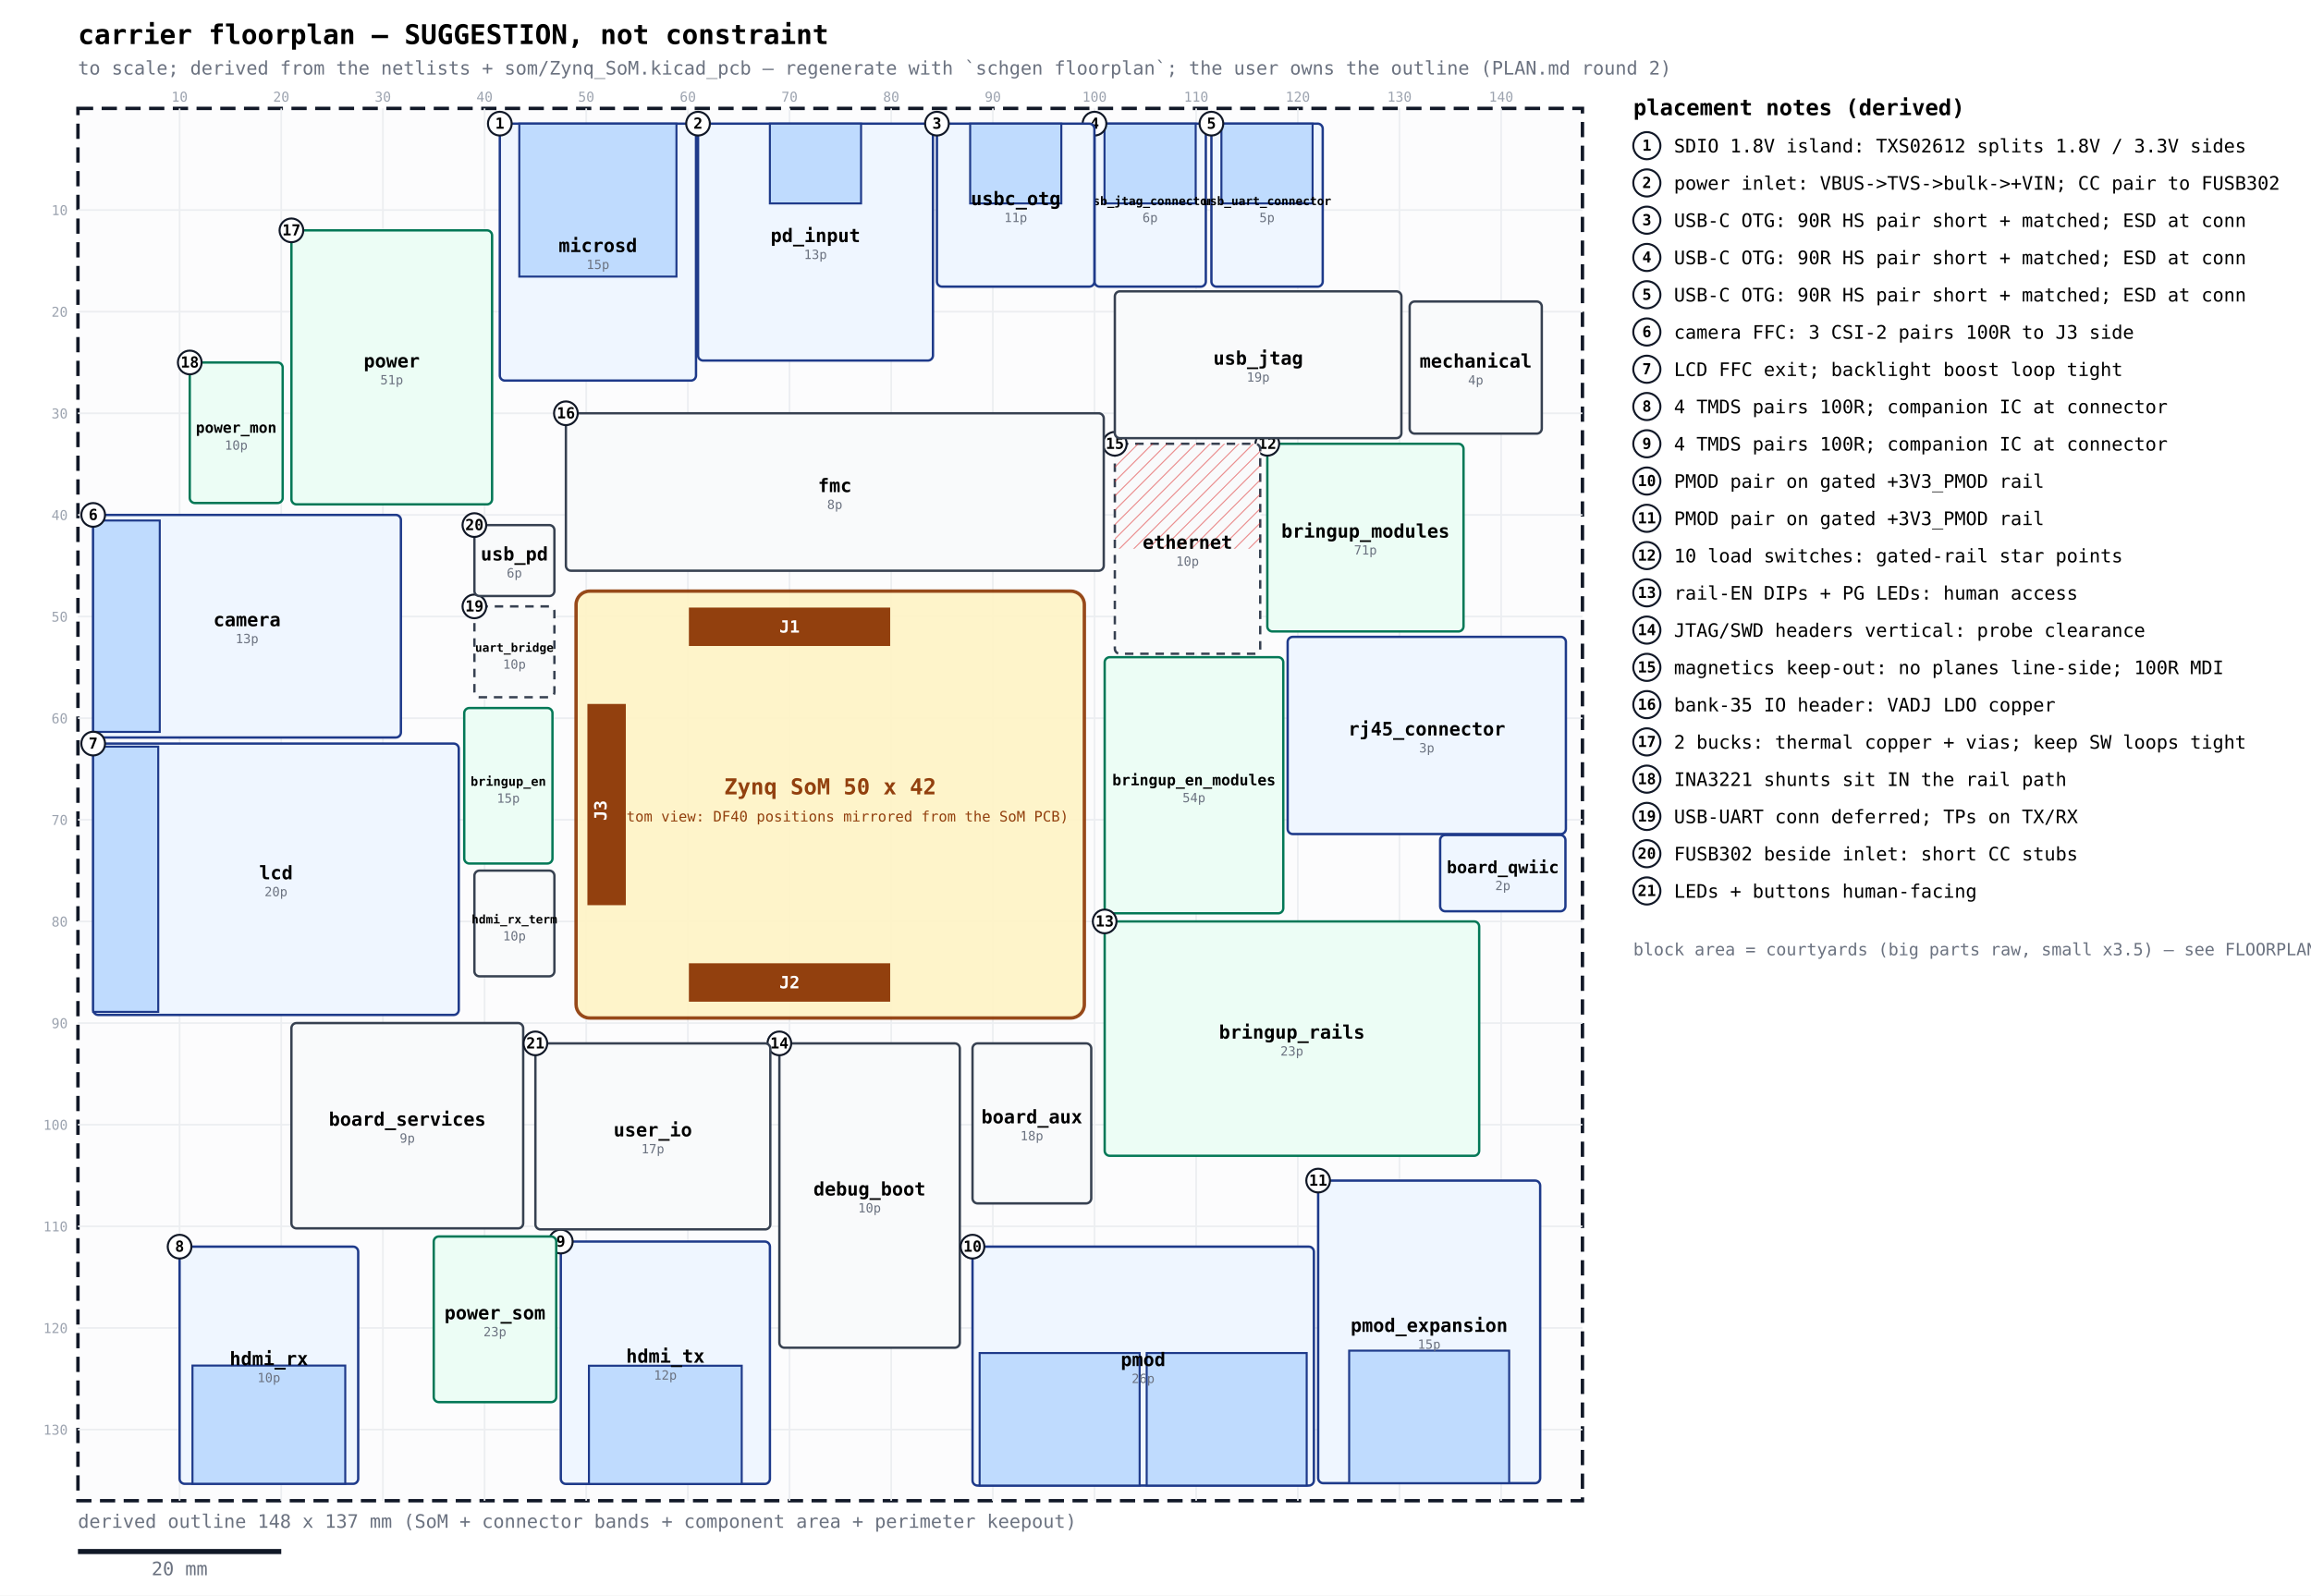
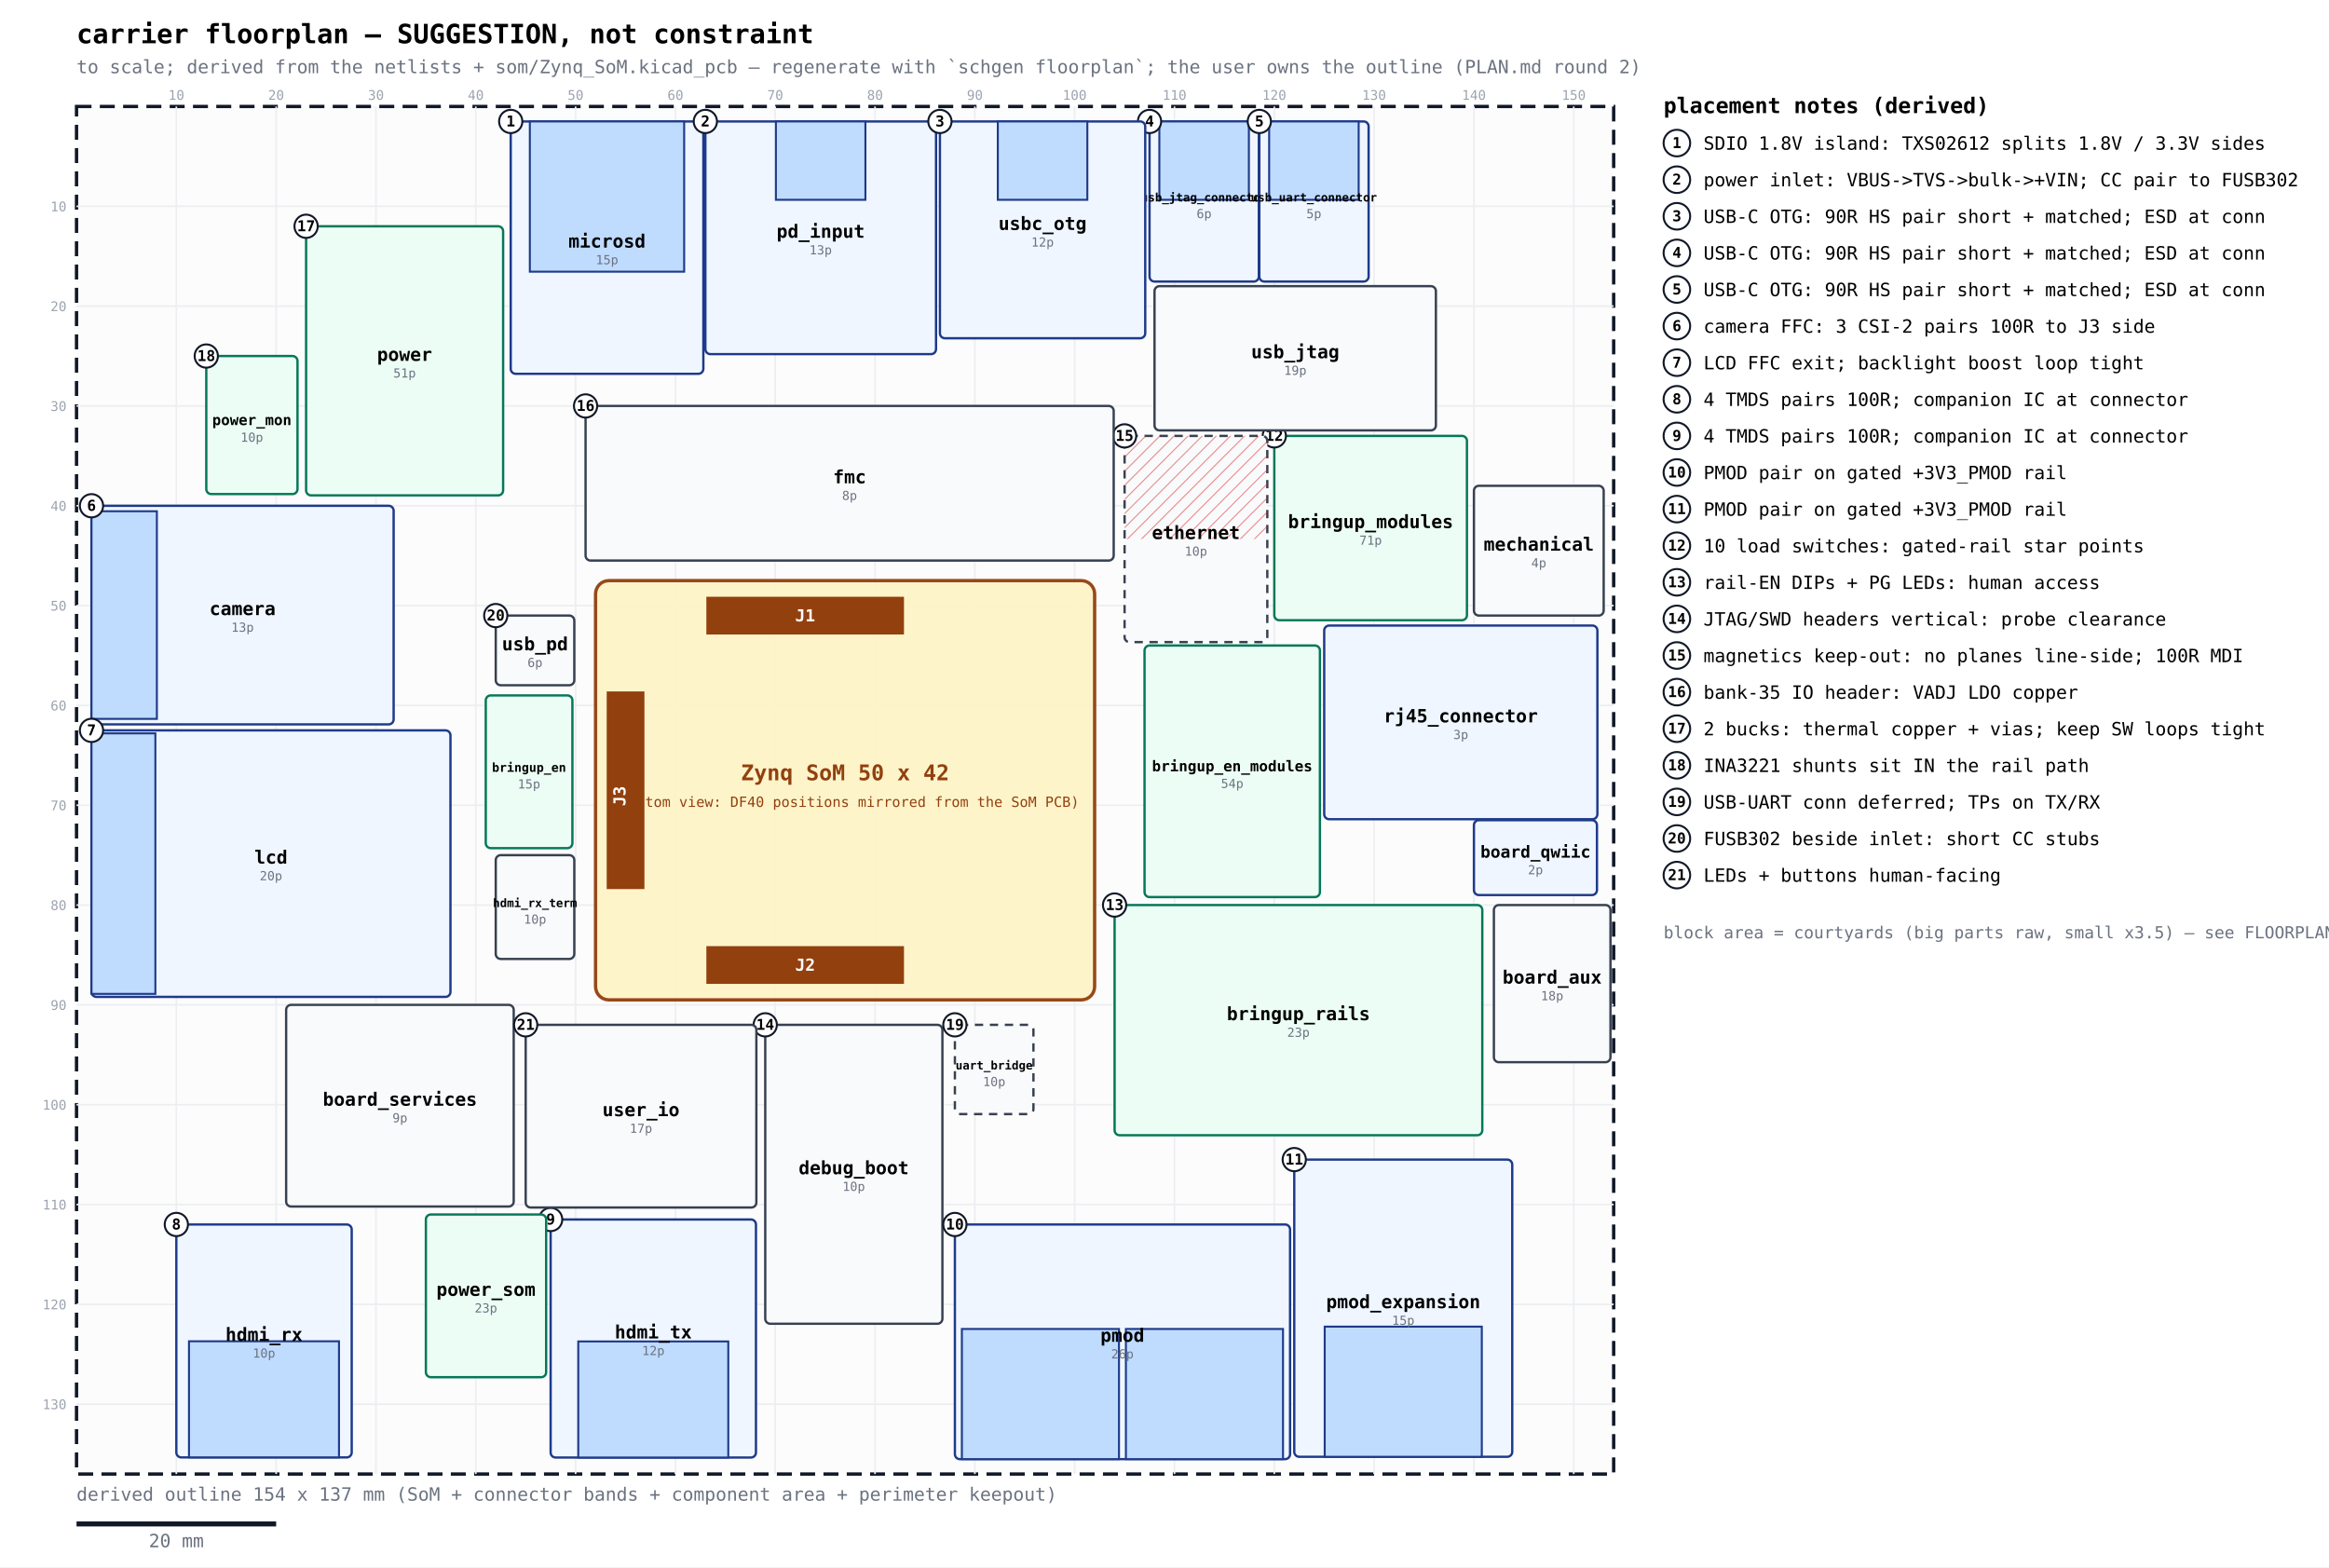
- <svg xmlns="http://www.w3.org/2000/svg" viewBox="0 0 1364 942" font-family="ui-monospace, SFMono-Regular, Menlo, monospace" font-size="11">
+ <svg xmlns="http://www.w3.org/2000/svg" viewBox="0 0 1400 942" font-family="ui-monospace, SFMono-Regular, Menlo, monospace" font-size="11">
  <defs>
    <pattern id="keepout" width="6" height="6" patternUnits="userSpaceOnUse" patternTransform="rotate(45)">
      <line x1="0" y1="0" x2="0" y2="6" stroke="#dc2626" stroke-width="1.2" />
    </pattern>
  </defs>
-   <rect width="1364" height="942" fill="white" />
+   <rect width="1400" height="942" fill="white" />
  <text x="46.0" y="26" font-size="16" font-weight="bold">carrier floorplan — SUGGESTION, not constraint</text>
  <text x="46.0" y="44" fill="#6b7280">to scale; derived from the netlists + som/Zynq_SoM.kicad_pcb — regenerate with `schgen floorplan`; the user owns the outline (PLAN.md round 2)</text>
-   <rect x="46.0" y="64.0" width="888" height="822" fill="#fcfcfd" stroke="#111827" stroke-width="2" stroke-dasharray="9,5" />
+   <rect x="46.0" y="64.0" width="924" height="822" fill="#fcfcfd" stroke="#111827" stroke-width="2" stroke-dasharray="9,5" />
  <line x1="106.0" y1="64.0" x2="106.0" y2="886.0" stroke="#eceef1" stroke-width="1" />
  <text x="106.0" y="60.0" fill="#9ca3af" font-size="8" text-anchor="middle">10</text>
  <line x1="166.0" y1="64.0" x2="166.0" y2="886.0" stroke="#eceef1" stroke-width="1" />
  <text x="166.0" y="60.0" fill="#9ca3af" font-size="8" text-anchor="middle">20</text>
  <line x1="226.0" y1="64.0" x2="226.0" y2="886.0" stroke="#eceef1" stroke-width="1" />
  <text x="226.0" y="60.0" fill="#9ca3af" font-size="8" text-anchor="middle">30</text>
  <line x1="286.0" y1="64.0" x2="286.0" y2="886.0" stroke="#eceef1" stroke-width="1" />
  <text x="286.0" y="60.0" fill="#9ca3af" font-size="8" text-anchor="middle">40</text>
  <line x1="346.0" y1="64.0" x2="346.0" y2="886.0" stroke="#eceef1" stroke-width="1" />
  <text x="346.0" y="60.0" fill="#9ca3af" font-size="8" text-anchor="middle">50</text>
  <line x1="406.0" y1="64.0" x2="406.0" y2="886.0" stroke="#eceef1" stroke-width="1" />
  <text x="406.0" y="60.0" fill="#9ca3af" font-size="8" text-anchor="middle">60</text>
  <line x1="466.0" y1="64.0" x2="466.0" y2="886.0" stroke="#eceef1" stroke-width="1" />
  <text x="466.0" y="60.0" fill="#9ca3af" font-size="8" text-anchor="middle">70</text>
  <line x1="526.0" y1="64.0" x2="526.0" y2="886.0" stroke="#eceef1" stroke-width="1" />
  <text x="526.0" y="60.0" fill="#9ca3af" font-size="8" text-anchor="middle">80</text>
  <line x1="586.0" y1="64.0" x2="586.0" y2="886.0" stroke="#eceef1" stroke-width="1" />
  <text x="586.0" y="60.0" fill="#9ca3af" font-size="8" text-anchor="middle">90</text>
  <line x1="646.0" y1="64.0" x2="646.0" y2="886.0" stroke="#eceef1" stroke-width="1" />
  <text x="646.0" y="60.0" fill="#9ca3af" font-size="8" text-anchor="middle">100</text>
  <line x1="706.0" y1="64.0" x2="706.0" y2="886.0" stroke="#eceef1" stroke-width="1" />
  <text x="706.0" y="60.0" fill="#9ca3af" font-size="8" text-anchor="middle">110</text>
  <line x1="766.0" y1="64.0" x2="766.0" y2="886.0" stroke="#eceef1" stroke-width="1" />
  <text x="766.0" y="60.0" fill="#9ca3af" font-size="8" text-anchor="middle">120</text>
  <line x1="826.0" y1="64.0" x2="826.0" y2="886.0" stroke="#eceef1" stroke-width="1" />
  <text x="826.0" y="60.0" fill="#9ca3af" font-size="8" text-anchor="middle">130</text>
  <line x1="886.0" y1="64.0" x2="886.0" y2="886.0" stroke="#eceef1" stroke-width="1" />
  <text x="886.0" y="60.0" fill="#9ca3af" font-size="8" text-anchor="middle">140</text>
-   <line x1="46.0" y1="124.0" x2="934.0" y2="124.0" stroke="#eceef1" stroke-width="1" />
+   <line x1="946.0" y1="64.0" x2="946.0" y2="886.0" stroke="#eceef1" stroke-width="1" />
+   <text x="946.0" y="60.0" fill="#9ca3af" font-size="8" text-anchor="middle">150</text>
+   <line x1="46.0" y1="124.0" x2="970.0" y2="124.0" stroke="#eceef1" stroke-width="1" />
  <text x="40.0" y="127.0" fill="#9ca3af" font-size="8" text-anchor="end">10</text>
-   <line x1="46.0" y1="184.0" x2="934.0" y2="184.0" stroke="#eceef1" stroke-width="1" />
+   <line x1="46.0" y1="184.0" x2="970.0" y2="184.0" stroke="#eceef1" stroke-width="1" />
  <text x="40.0" y="187.0" fill="#9ca3af" font-size="8" text-anchor="end">20</text>
-   <line x1="46.0" y1="244.0" x2="934.0" y2="244.0" stroke="#eceef1" stroke-width="1" />
+   <line x1="46.0" y1="244.0" x2="970.0" y2="244.0" stroke="#eceef1" stroke-width="1" />
  <text x="40.0" y="247.0" fill="#9ca3af" font-size="8" text-anchor="end">30</text>
-   <line x1="46.0" y1="304.0" x2="934.0" y2="304.0" stroke="#eceef1" stroke-width="1" />
+   <line x1="46.0" y1="304.0" x2="970.0" y2="304.0" stroke="#eceef1" stroke-width="1" />
  <text x="40.0" y="307.0" fill="#9ca3af" font-size="8" text-anchor="end">40</text>
-   <line x1="46.0" y1="364.0" x2="934.0" y2="364.0" stroke="#eceef1" stroke-width="1" />
+   <line x1="46.0" y1="364.0" x2="970.0" y2="364.0" stroke="#eceef1" stroke-width="1" />
  <text x="40.0" y="367.0" fill="#9ca3af" font-size="8" text-anchor="end">50</text>
-   <line x1="46.0" y1="424.0" x2="934.0" y2="424.0" stroke="#eceef1" stroke-width="1" />
+   <line x1="46.0" y1="424.0" x2="970.0" y2="424.0" stroke="#eceef1" stroke-width="1" />
  <text x="40.0" y="427.0" fill="#9ca3af" font-size="8" text-anchor="end">60</text>
-   <line x1="46.0" y1="484.0" x2="934.0" y2="484.0" stroke="#eceef1" stroke-width="1" />
+   <line x1="46.0" y1="484.0" x2="970.0" y2="484.0" stroke="#eceef1" stroke-width="1" />
  <text x="40.0" y="487.0" fill="#9ca3af" font-size="8" text-anchor="end">70</text>
-   <line x1="46.0" y1="544.0" x2="934.0" y2="544.0" stroke="#eceef1" stroke-width="1" />
+   <line x1="46.0" y1="544.0" x2="970.0" y2="544.0" stroke="#eceef1" stroke-width="1" />
  <text x="40.0" y="547.0" fill="#9ca3af" font-size="8" text-anchor="end">80</text>
-   <line x1="46.0" y1="604.0" x2="934.0" y2="604.0" stroke="#eceef1" stroke-width="1" />
+   <line x1="46.0" y1="604.0" x2="970.0" y2="604.0" stroke="#eceef1" stroke-width="1" />
  <text x="40.0" y="607.0" fill="#9ca3af" font-size="8" text-anchor="end">90</text>
-   <line x1="46.0" y1="664.0" x2="934.0" y2="664.0" stroke="#eceef1" stroke-width="1" />
+   <line x1="46.0" y1="664.0" x2="970.0" y2="664.0" stroke="#eceef1" stroke-width="1" />
  <text x="40.0" y="667.0" fill="#9ca3af" font-size="8" text-anchor="end">100</text>
-   <line x1="46.0" y1="724.0" x2="934.0" y2="724.0" stroke="#eceef1" stroke-width="1" />
+   <line x1="46.0" y1="724.0" x2="970.0" y2="724.0" stroke="#eceef1" stroke-width="1" />
  <text x="40.0" y="727.0" fill="#9ca3af" font-size="8" text-anchor="end">110</text>
-   <line x1="46.0" y1="784.0" x2="934.0" y2="784.0" stroke="#eceef1" stroke-width="1" />
+   <line x1="46.0" y1="784.0" x2="970.0" y2="784.0" stroke="#eceef1" stroke-width="1" />
  <text x="40.0" y="787.0" fill="#9ca3af" font-size="8" text-anchor="end">120</text>
-   <line x1="46.0" y1="844.0" x2="934.0" y2="844.0" stroke="#eceef1" stroke-width="1" />
+   <line x1="46.0" y1="844.0" x2="970.0" y2="844.0" stroke="#eceef1" stroke-width="1" />
  <text x="40.0" y="847.0" fill="#9ca3af" font-size="8" text-anchor="end">130</text>
-   <text x="46.0" y="902.0" fill="#6b7280">derived outline 148 x 137 mm (SoM + connector bands + component area + perimeter keepout)</text>
-   <rect x="574.0" y="616.0" width="70.08" height="94.464" rx="3" fill="#f9fafb" stroke="#374151" stroke-width="1.4" />
-   <text x="609.0" y="663.2" text-anchor="middle" font-size="11.0" font-weight="bold">board_aux</text>
-   <text x="609.0" y="673.2" text-anchor="middle" font-size="7.5" fill="#6b7280">18p</text>
-   <rect x="850.0" y="493.0" width="73.956" height="45" rx="3" fill="#eff6ff" stroke="#1e3a8a" stroke-width="1.4" />
-   <text x="887.0" y="515.5" text-anchor="middle" font-size="10.0" font-weight="bold">board_qwiic</text>
-   <text x="887.0" y="525.5" text-anchor="middle" font-size="7.5" fill="#6b7280">2p</text>
+   <text x="46.0" y="902.0" fill="#6b7280">derived outline 154 x 137 mm (SoM + connector bands + component area + perimeter keepout)</text>
+   <rect x="898.0" y="544.0" width="70.08" height="94.464" rx="3" fill="#f9fafb" stroke="#374151" stroke-width="1.4" />
+   <text x="933.0" y="591.2" text-anchor="middle" font-size="11.0" font-weight="bold">board_aux</text>
+   <text x="933.0" y="601.2" text-anchor="middle" font-size="7.5" fill="#6b7280">18p</text>
+   <rect x="886.0" y="493.0" width="73.956" height="45" rx="3" fill="#eff6ff" stroke="#1e3a8a" stroke-width="1.4" />
+   <text x="923.0" y="515.5" text-anchor="middle" font-size="10.0" font-weight="bold">board_qwiic</text>
+   <text x="923.0" y="525.5" text-anchor="middle" font-size="7.5" fill="#6b7280">2p</text>
  <rect x="172.0" y="604.0" width="136.8" height="121.2" rx="3" fill="#f9fafb" stroke="#374151" stroke-width="1.4" />
  <text x="240.4" y="664.6" text-anchor="middle" font-size="11.0" font-weight="bold">board_services</text>
  <text x="240.4" y="674.6" text-anchor="middle" font-size="7.5" fill="#6b7280">9p</text>
-   <rect x="274.0" y="418.0" width="52.08" height="91.8" rx="3" fill="#ecfdf5" stroke="#047857" stroke-width="1.4" />
-   <text x="300.0" y="463.9" text-anchor="middle" font-size="7.4" font-weight="bold">bringup_en</text>
-   <text x="300.0" y="473.9" text-anchor="middle" font-size="7.5" fill="#6b7280">15p</text>
-   <rect x="652.0" y="388.0" width="105.42" height="151.2" rx="3" fill="#ecfdf5" stroke="#047857" stroke-width="1.4" />
-   <text x="704.7" y="463.6" text-anchor="middle" font-size="8.9" font-weight="bold">bringup_en_modules</text>
-   <text x="704.7" y="473.6" text-anchor="middle" font-size="7.5" fill="#6b7280">54p</text>
-   <rect x="748.0" y="262.0" width="115.8" height="110.796" rx="3" fill="#ecfdf5" stroke="#047857" stroke-width="1.4" />
-   <text x="805.9" y="317.4" text-anchor="middle" font-size="11.0" font-weight="bold">bringup_modules</text>
-   <text x="805.9" y="327.4" text-anchor="middle" font-size="7.5" fill="#6b7280">71p</text>
-   <circle cx="748" cy="262" r="7" fill="white" stroke="#111827" stroke-width="1.2" />
-   <text x="748" y="265" text-anchor="middle" font-size="9" font-weight="bold">12</text>
-   <rect x="652.0" y="544.0" width="221.04" height="138.36" rx="3" fill="#ecfdf5" stroke="#047857" stroke-width="1.4" />
-   <text x="762.5" y="613.2" text-anchor="middle" font-size="11.0" font-weight="bold">bringup_rails</text>
-   <text x="762.5" y="623.2" text-anchor="middle" font-size="7.5" fill="#6b7280">23p</text>
-   <circle cx="652" cy="544" r="7" fill="white" stroke="#111827" stroke-width="1.2" />
-   <text x="652" y="547" text-anchor="middle" font-size="9" font-weight="bold">13</text>
+   <rect x="292.0" y="418.0" width="52.08" height="91.8" rx="3" fill="#ecfdf5" stroke="#047857" stroke-width="1.4" />
+   <text x="318.0" y="463.9" text-anchor="middle" font-size="7.4" font-weight="bold">bringup_en</text>
+   <text x="318.0" y="473.9" text-anchor="middle" font-size="7.5" fill="#6b7280">15p</text>
+   <rect x="688.0" y="388.0" width="105.42" height="151.2" rx="3" fill="#ecfdf5" stroke="#047857" stroke-width="1.4" />
+   <text x="740.7" y="463.6" text-anchor="middle" font-size="8.9" font-weight="bold">bringup_en_modules</text>
+   <text x="740.7" y="473.6" text-anchor="middle" font-size="7.5" fill="#6b7280">54p</text>
+   <rect x="766.0" y="262.0" width="115.8" height="110.796" rx="3" fill="#ecfdf5" stroke="#047857" stroke-width="1.4" />
+   <text x="823.9" y="317.4" text-anchor="middle" font-size="11.0" font-weight="bold">bringup_modules</text>
+   <text x="823.9" y="327.4" text-anchor="middle" font-size="7.5" fill="#6b7280">71p</text>
+   <circle cx="766" cy="262" r="7" fill="white" stroke="#111827" stroke-width="1.2" />
+   <text x="766" y="265" text-anchor="middle" font-size="9" font-weight="bold">12</text>
+   <rect x="670.0" y="544.0" width="221.04" height="138.36" rx="3" fill="#ecfdf5" stroke="#047857" stroke-width="1.4" />
+   <text x="780.5" y="613.2" text-anchor="middle" font-size="11.0" font-weight="bold">bringup_rails</text>
+   <text x="780.5" y="623.2" text-anchor="middle" font-size="7.5" fill="#6b7280">23p</text>
+   <circle cx="670" cy="544" r="7" fill="white" stroke="#111827" stroke-width="1.2" />
+   <text x="670" y="547" text-anchor="middle" font-size="9" font-weight="bold">13</text>
  <rect x="55.0" y="304.0" width="181.62" height="131.4" rx="3" fill="#eff6ff" stroke="#1e3a8a" stroke-width="1.4" />
  <rect x="55.0" y="307.3" width="39.3" height="124.8" fill="#bfdbfe" stroke="#1e3a8a" stroke-width="1.2" />
  <text x="145.8" y="369.7" text-anchor="middle" font-size="11.0" font-weight="bold">camera</text>
  <text x="145.8" y="379.7" text-anchor="middle" font-size="7.5" fill="#6b7280">13p</text>
  <circle cx="55" cy="304" r="7" fill="white" stroke="#111827" stroke-width="1.2" />
  <text x="55" y="307" text-anchor="middle" font-size="9" font-weight="bold">6</text>
  <rect x="460.0" y="616.0" width="106.5" height="179.664" rx="3" fill="#f9fafb" stroke="#374151" stroke-width="1.4" />
  <text x="513.2" y="705.8" text-anchor="middle" font-size="11.0" font-weight="bold">debug_boot</text>
  <text x="513.2" y="715.8" text-anchor="middle" font-size="7.5" fill="#6b7280">10p</text>
  <circle cx="460" cy="616" r="7" fill="white" stroke="#111827" stroke-width="1.2" />
  <text x="460" y="619" text-anchor="middle" font-size="9" font-weight="bold">14</text>
-   <rect x="658.0" y="262.0" width="85.8" height="123.96" rx="3" fill="#f9fafb" stroke="#374151" stroke-width="1.4" stroke-dasharray="5,4" />
-   <rect x="658" y="262" width="85.8" height="61.98" fill="url(#keepout)" opacity="0.5" />
-   <text x="700.9" y="324.0" text-anchor="middle" font-size="11.0" font-weight="bold">ethernet</text>
-   <text x="700.9" y="334.0" text-anchor="middle" font-size="7.5" fill="#6b7280">10p</text>
-   <circle cx="658" cy="262" r="7" fill="white" stroke="#111827" stroke-width="1.2" />
-   <text x="658" y="265" text-anchor="middle" font-size="9" font-weight="bold">15</text>
-   <rect x="334.0" y="244.0" width="317.46" height="92.94" rx="3" fill="#f9fafb" stroke="#374151" stroke-width="1.4" />
-   <text x="492.7" y="290.5" text-anchor="middle" font-size="11.0" font-weight="bold">fmc</text>
-   <text x="492.7" y="300.5" text-anchor="middle" font-size="7.5" fill="#6b7280">8p</text>
-   <circle cx="334" cy="244" r="7" fill="white" stroke="#111827" stroke-width="1.2" />
-   <text x="334" y="247" text-anchor="middle" font-size="9" font-weight="bold">16</text>
+   <rect x="676.0" y="262.0" width="85.8" height="123.96" rx="3" fill="#f9fafb" stroke="#374151" stroke-width="1.4" stroke-dasharray="5,4" />
+   <rect x="676" y="262" width="85.8" height="61.98" fill="url(#keepout)" opacity="0.5" />
+   <text x="718.9" y="324.0" text-anchor="middle" font-size="11.0" font-weight="bold">ethernet</text>
+   <text x="718.9" y="334.0" text-anchor="middle" font-size="7.5" fill="#6b7280">10p</text>
+   <circle cx="676" cy="262" r="7" fill="white" stroke="#111827" stroke-width="1.2" />
+   <text x="676" y="265" text-anchor="middle" font-size="9" font-weight="bold">15</text>
+   <rect x="352.0" y="244.0" width="317.46" height="92.94" rx="3" fill="#f9fafb" stroke="#374151" stroke-width="1.4" />
+   <text x="510.7" y="290.5" text-anchor="middle" font-size="11.0" font-weight="bold">fmc</text>
+   <text x="510.7" y="300.5" text-anchor="middle" font-size="7.5" fill="#6b7280">8p</text>
+   <circle cx="352" cy="244" r="7" fill="white" stroke="#111827" stroke-width="1.2" />
+   <text x="352" y="247" text-anchor="middle" font-size="9" font-weight="bold">16</text>
  <rect x="106.0" y="736.0" width="105.42" height="140.016" rx="3" fill="#eff6ff" stroke="#1e3a8a" stroke-width="1.4" />
  <rect x="113.6" y="806.2" width="90.18" height="69.78" fill="#bfdbfe" stroke="#1e3a8a" stroke-width="1.2" />
  <text x="158.7" y="806.0" text-anchor="middle" font-size="11.0" font-weight="bold">hdmi_rx</text>
  <text x="158.7" y="816.0" text-anchor="middle" font-size="7.5" fill="#6b7280">10p</text>
  <circle cx="106" cy="736" r="7" fill="white" stroke="#111827" stroke-width="1.2" />
  <text x="106" y="739" text-anchor="middle" font-size="9" font-weight="bold">8</text>
-   <rect x="280.0" y="514.0" width="47.22" height="62.4" rx="3" fill="#f9fafb" stroke="#374151" stroke-width="1.4" />
-   <text x="303.6" y="545.2" text-anchor="middle" font-size="7.0" font-weight="bold">hdmi_rx_term</text>
-   <text x="303.6" y="555.2" text-anchor="middle" font-size="7.5" fill="#6b7280">10p</text>
+   <rect x="298.0" y="514.0" width="47.22" height="62.4" rx="3" fill="#f9fafb" stroke="#374151" stroke-width="1.4" />
+   <text x="321.6" y="545.2" text-anchor="middle" font-size="7.0" font-weight="bold">hdmi_rx_term</text>
+   <text x="321.6" y="555.2" text-anchor="middle" font-size="7.5" fill="#6b7280">10p</text>
  <rect x="331.0" y="733.0" width="123.42" height="143.076" rx="3" fill="#eff6ff" stroke="#1e3a8a" stroke-width="1.4" />
  <rect x="347.6" y="806.3" width="90.18" height="69.78" fill="#bfdbfe" stroke="#1e3a8a" stroke-width="1.2" />
  <text x="392.7" y="804.5" text-anchor="middle" font-size="11.0" font-weight="bold">hdmi_tx</text>
  <text x="392.7" y="814.5" text-anchor="middle" font-size="7.5" fill="#6b7280">12p</text>
  <circle cx="331" cy="733" r="7" fill="white" stroke="#111827" stroke-width="1.2" />
  <text x="331" y="736" text-anchor="middle" font-size="9" font-weight="bold">9</text>
  <rect x="55.0" y="439.0" width="215.778" height="160.2" rx="3" fill="#eff6ff" stroke="#1e3a8a" stroke-width="1.4" />
  <rect x="55.0" y="440.8" width="38.4" height="156.6" fill="#bfdbfe" stroke="#1e3a8a" stroke-width="1.2" />
  <text x="162.9" y="519.1" text-anchor="middle" font-size="11.0" font-weight="bold">lcd</text>
  <text x="162.9" y="529.1" text-anchor="middle" font-size="7.5" fill="#6b7280">20p</text>
  <circle cx="55" cy="439" r="7" fill="white" stroke="#111827" stroke-width="1.2" />
  <text x="55" y="442" text-anchor="middle" font-size="9" font-weight="bold">7</text>
-   <rect x="832.0" y="178.0" width="78" height="78" rx="3" fill="#f9fafb" stroke="#374151" stroke-width="1.4" />
-   <text x="871.0" y="217.0" text-anchor="middle" font-size="11.0" font-weight="bold">mechanical</text>
-   <text x="871.0" y="227.0" text-anchor="middle" font-size="7.5" fill="#6b7280">4p</text>
-   <rect x="295.0" y="73.0" width="115.8" height="151.686" rx="3" fill="#eff6ff" stroke="#1e3a8a" stroke-width="1.4" />
-   <rect x="306.5" y="73.0" width="92.76" height="90.3" fill="#bfdbfe" stroke="#1e3a8a" stroke-width="1.2" />
-   <text x="352.9" y="148.8" text-anchor="middle" font-size="11.0" font-weight="bold">microsd</text>
-   <text x="352.9" y="158.8" text-anchor="middle" font-size="7.5" fill="#6b7280">15p</text>
-   <circle cx="295" cy="73" r="7" fill="white" stroke="#111827" stroke-width="1.2" />
-   <text x="295" y="76" text-anchor="middle" font-size="9" font-weight="bold">1</text>
-   <rect x="412.0" y="73.0" width="138.66" height="139.86" rx="3" fill="#eff6ff" stroke="#1e3a8a" stroke-width="1.4" />
-   <rect x="454.4" y="73.0" width="53.82" height="47.1" fill="#bfdbfe" stroke="#1e3a8a" stroke-width="1.2" />
-   <text x="481.3" y="142.9" text-anchor="middle" font-size="11.0" font-weight="bold">pd_input</text>
-   <text x="481.3" y="152.9" text-anchor="middle" font-size="7.5" fill="#6b7280">13p</text>
-   <circle cx="412" cy="73" r="7" fill="white" stroke="#111827" stroke-width="1.2" />
-   <text x="412" y="76" text-anchor="middle" font-size="9" font-weight="bold">2</text>
+   <rect x="886.0" y="292.0" width="78" height="78" rx="3" fill="#f9fafb" stroke="#374151" stroke-width="1.4" />
+   <text x="925.0" y="331.0" text-anchor="middle" font-size="11.0" font-weight="bold">mechanical</text>
+   <text x="925.0" y="341.0" text-anchor="middle" font-size="7.5" fill="#6b7280">4p</text>
+   <rect x="307.0" y="73.0" width="115.8" height="151.686" rx="3" fill="#eff6ff" stroke="#1e3a8a" stroke-width="1.4" />
+   <rect x="318.5" y="73.0" width="92.76" height="90.3" fill="#bfdbfe" stroke="#1e3a8a" stroke-width="1.2" />
+   <text x="364.9" y="148.8" text-anchor="middle" font-size="11.0" font-weight="bold">microsd</text>
+   <text x="364.9" y="158.8" text-anchor="middle" font-size="7.5" fill="#6b7280">15p</text>
+   <circle cx="307" cy="73" r="7" fill="white" stroke="#111827" stroke-width="1.2" />
+   <text x="307" y="76" text-anchor="middle" font-size="9" font-weight="bold">1</text>
+   <rect x="424.0" y="73.0" width="138.66" height="139.86" rx="3" fill="#eff6ff" stroke="#1e3a8a" stroke-width="1.4" />
+   <rect x="466.4" y="73.0" width="53.82" height="47.1" fill="#bfdbfe" stroke="#1e3a8a" stroke-width="1.2" />
+   <text x="493.3" y="142.9" text-anchor="middle" font-size="11.0" font-weight="bold">pd_input</text>
+   <text x="493.3" y="152.9" text-anchor="middle" font-size="7.5" fill="#6b7280">13p</text>
+   <circle cx="424" cy="73" r="7" fill="white" stroke="#111827" stroke-width="1.2" />
+   <text x="424" y="76" text-anchor="middle" font-size="9" font-weight="bold">2</text>
  <rect x="574.0" y="736.0" width="201.48" height="141.054" rx="3" fill="#eff6ff" stroke="#1e3a8a" stroke-width="1.4" />
  <rect x="578.2" y="798.8" width="94.44" height="78.24" fill="#bfdbfe" stroke="#1e3a8a" stroke-width="1.2" />
  <rect x="676.8" y="798.8" width="94.44" height="78.24" fill="#bfdbfe" stroke="#1e3a8a" stroke-width="1.2" />
  <text x="674.7" y="806.5" text-anchor="middle" font-size="11.0" font-weight="bold">pmod</text>
  <text x="674.7" y="816.5" text-anchor="middle" font-size="7.5" fill="#6b7280">26p</text>
  <circle cx="574" cy="736" r="7" fill="white" stroke="#111827" stroke-width="1.2" />
  <text x="574" y="739" text-anchor="middle" font-size="9" font-weight="bold">10</text>
  <rect x="778.0" y="697.0" width="131.04" height="178.638" rx="3" fill="#eff6ff" stroke="#1e3a8a" stroke-width="1.4" />
  <rect x="796.3" y="797.4" width="94.44" height="78.24" fill="#bfdbfe" stroke="#1e3a8a" stroke-width="1.2" />
  <text x="843.5" y="786.3" text-anchor="middle" font-size="11.0" font-weight="bold">pmod_expansion</text>
  <text x="843.5" y="796.3" text-anchor="middle" font-size="7.5" fill="#6b7280">15p</text>
  <circle cx="778" cy="697" r="7" fill="white" stroke="#111827" stroke-width="1.2" />
  <text x="778" y="700" text-anchor="middle" font-size="9" font-weight="bold">11</text>
-   <rect x="172.0" y="136.0" width="118.44" height="161.76" rx="3" fill="#ecfdf5" stroke="#047857" stroke-width="1.4" />
-   <text x="231.2" y="216.9" text-anchor="middle" font-size="11.0" font-weight="bold">power</text>
-   <text x="231.2" y="226.9" text-anchor="middle" font-size="7.5" fill="#6b7280">51p</text>
-   <circle cx="172" cy="136" r="7" fill="white" stroke="#111827" stroke-width="1.2" />
-   <text x="172" y="139" text-anchor="middle" font-size="9" font-weight="bold">17</text>
-   <rect x="112.0" y="214.0" width="54.84" height="82.968" rx="3" fill="#ecfdf5" stroke="#047857" stroke-width="1.4" />
-   <text x="139.4" y="255.5" text-anchor="middle" font-size="8.8" font-weight="bold">power_mon</text>
-   <text x="139.4" y="265.5" text-anchor="middle" font-size="7.5" fill="#6b7280">10p</text>
-   <circle cx="112" cy="214" r="7" fill="white" stroke="#111827" stroke-width="1.2" />
-   <text x="112" y="217" text-anchor="middle" font-size="9" font-weight="bold">18</text>
+   <rect x="184.0" y="136.0" width="118.44" height="161.76" rx="3" fill="#ecfdf5" stroke="#047857" stroke-width="1.4" />
+   <text x="243.2" y="216.9" text-anchor="middle" font-size="11.0" font-weight="bold">power</text>
+   <text x="243.2" y="226.9" text-anchor="middle" font-size="7.5" fill="#6b7280">51p</text>
+   <circle cx="184" cy="136" r="7" fill="white" stroke="#111827" stroke-width="1.2" />
+   <text x="184" y="139" text-anchor="middle" font-size="9" font-weight="bold">17</text>
+   <rect x="124.0" y="214.0" width="54.84" height="82.968" rx="3" fill="#ecfdf5" stroke="#047857" stroke-width="1.4" />
+   <text x="151.4" y="255.5" text-anchor="middle" font-size="8.8" font-weight="bold">power_mon</text>
+   <text x="151.4" y="265.5" text-anchor="middle" font-size="7.5" fill="#6b7280">10p</text>
+   <circle cx="124" cy="214" r="7" fill="white" stroke="#111827" stroke-width="1.2" />
+   <text x="124" y="217" text-anchor="middle" font-size="9" font-weight="bold">18</text>
  <rect x="256.0" y="730.0" width="72.3" height="97.8" rx="3" fill="#ecfdf5" stroke="#047857" stroke-width="1.4" />
  <text x="292.1" y="778.9" text-anchor="middle" font-size="11.0" font-weight="bold">power_som</text>
  <text x="292.1" y="788.9" text-anchor="middle" font-size="7.5" fill="#6b7280">23p</text>
-   <rect x="760.0" y="376.0" width="164.22" height="116.4" rx="3" fill="#eff6ff" stroke="#1e3a8a" stroke-width="1.4" />
-   <text x="842.1" y="434.2" text-anchor="middle" font-size="11.0" font-weight="bold">rj45_connector</text>
-   <text x="842.1" y="444.2" text-anchor="middle" font-size="7.5" fill="#6b7280">3p</text>
-   <rect x="280.0" y="358.0" width="47.22" height="53.64" rx="3" fill="#f9fafb" stroke="#374151" stroke-width="1.4" stroke-dasharray="5,4" />
-   <text x="303.6" y="384.8" text-anchor="middle" font-size="7.0" font-weight="bold">uart_bridge</text>
-   <text x="303.6" y="394.8" text-anchor="middle" font-size="7.5" fill="#6b7280">10p</text>
-   <circle cx="280" cy="358" r="7" fill="white" stroke="#111827" stroke-width="1.2" />
-   <text x="280" y="361" text-anchor="middle" font-size="9" font-weight="bold">19</text>
-   <rect x="658.0" y="172.0" width="169.14" height="86.688" rx="3" fill="#f9fafb" stroke="#374151" stroke-width="1.4" />
-   <text x="742.6" y="215.3" text-anchor="middle" font-size="11.0" font-weight="bold">usb_jtag</text>
-   <text x="742.6" y="225.3" text-anchor="middle" font-size="7.5" fill="#6b7280">19p</text>
-   <rect x="646.0" y="73.0" width="65.7" height="96.228" rx="3" fill="#eff6ff" stroke="#1e3a8a" stroke-width="1.4" />
-   <rect x="651.9" y="73.0" width="53.82" height="47.1" fill="#bfdbfe" stroke="#1e3a8a" stroke-width="1.2" />
-   <text x="678.8" y="121.1" text-anchor="middle" font-size="7.0" font-weight="bold">usb_jtag_connector</text>
-   <text x="678.8" y="131.1" text-anchor="middle" font-size="7.5" fill="#6b7280">6p</text>
-   <circle cx="646" cy="73" r="7" fill="white" stroke="#111827" stroke-width="1.2" />
-   <text x="646" y="76" text-anchor="middle" font-size="9" font-weight="bold">4</text>
-   <rect x="280.0" y="310.0" width="47.22" height="41.88" rx="3" fill="#f9fafb" stroke="#374151" stroke-width="1.4" />
-   <text x="303.6" y="330.9" text-anchor="middle" font-size="11.0" font-weight="bold">usb_pd</text>
-   <text x="303.6" y="340.9" text-anchor="middle" font-size="7.5" fill="#6b7280">6p</text>
-   <circle cx="280" cy="310" r="7" fill="white" stroke="#111827" stroke-width="1.2" />
-   <text x="280" y="313" text-anchor="middle" font-size="9" font-weight="bold">20</text>
-   <rect x="715.0" y="73.0" width="65.7" height="96.228" rx="3" fill="#eff6ff" stroke="#1e3a8a" stroke-width="1.4" />
-   <rect x="720.9" y="73.0" width="53.82" height="47.1" fill="#bfdbfe" stroke="#1e3a8a" stroke-width="1.2" />
-   <text x="747.8" y="121.1" text-anchor="middle" font-size="7.0" font-weight="bold">usb_uart_connector</text>
-   <text x="747.8" y="131.1" text-anchor="middle" font-size="7.5" fill="#6b7280">5p</text>
-   <circle cx="715" cy="73" r="7" fill="white" stroke="#111827" stroke-width="1.2" />
-   <text x="715" y="76" text-anchor="middle" font-size="9" font-weight="bold">5</text>
-   <rect x="553.0" y="73.0" width="92.94" height="96.228" rx="3" fill="#eff6ff" stroke="#1e3a8a" stroke-width="1.4" />
-   <rect x="572.6" y="73.0" width="53.82" height="47.1" fill="#bfdbfe" stroke="#1e3a8a" stroke-width="1.2" />
-   <text x="599.5" y="121.1" text-anchor="middle" font-size="11.0" font-weight="bold">usbc_otg</text>
-   <text x="599.5" y="131.1" text-anchor="middle" font-size="7.5" fill="#6b7280">11p</text>
-   <circle cx="553" cy="73" r="7" fill="white" stroke="#111827" stroke-width="1.2" />
-   <text x="553" y="76" text-anchor="middle" font-size="9" font-weight="bold">3</text>
+   <rect x="796.0" y="376.0" width="164.22" height="116.4" rx="3" fill="#eff6ff" stroke="#1e3a8a" stroke-width="1.4" />
+   <text x="878.1" y="434.2" text-anchor="middle" font-size="11.0" font-weight="bold">rj45_connector</text>
+   <text x="878.1" y="444.2" text-anchor="middle" font-size="7.5" fill="#6b7280">3p</text>
+   <rect x="574.0" y="616.0" width="47.22" height="53.64" rx="3" fill="#f9fafb" stroke="#374151" stroke-width="1.4" stroke-dasharray="5,4" />
+   <text x="597.6" y="642.8" text-anchor="middle" font-size="7.0" font-weight="bold">uart_bridge</text>
+   <text x="597.6" y="652.8" text-anchor="middle" font-size="7.5" fill="#6b7280">10p</text>
+   <circle cx="574" cy="616" r="7" fill="white" stroke="#111827" stroke-width="1.2" />
+   <text x="574" y="619" text-anchor="middle" font-size="9" font-weight="bold">19</text>
+   <rect x="694.0" y="172.0" width="169.14" height="86.688" rx="3" fill="#f9fafb" stroke="#374151" stroke-width="1.4" />
+   <text x="778.6" y="215.3" text-anchor="middle" font-size="11.0" font-weight="bold">usb_jtag</text>
+   <text x="778.6" y="225.3" text-anchor="middle" font-size="7.5" fill="#6b7280">19p</text>
+   <rect x="691.0" y="73.0" width="65.7" height="96.228" rx="3" fill="#eff6ff" stroke="#1e3a8a" stroke-width="1.4" />
+   <rect x="696.9" y="73.0" width="53.82" height="47.1" fill="#bfdbfe" stroke="#1e3a8a" stroke-width="1.2" />
+   <text x="723.8" y="121.1" text-anchor="middle" font-size="7.0" font-weight="bold">usb_jtag_connector</text>
+   <text x="723.8" y="131.1" text-anchor="middle" font-size="7.5" fill="#6b7280">6p</text>
+   <circle cx="691" cy="73" r="7" fill="white" stroke="#111827" stroke-width="1.2" />
+   <text x="691" y="76" text-anchor="middle" font-size="9" font-weight="bold">4</text>
+   <rect x="298.0" y="370.0" width="47.22" height="41.88" rx="3" fill="#f9fafb" stroke="#374151" stroke-width="1.4" />
+   <text x="321.6" y="390.9" text-anchor="middle" font-size="11.0" font-weight="bold">usb_pd</text>
+   <text x="321.6" y="400.9" text-anchor="middle" font-size="7.5" fill="#6b7280">6p</text>
+   <circle cx="298" cy="370" r="7" fill="white" stroke="#111827" stroke-width="1.2" />
+   <text x="298" y="373" text-anchor="middle" font-size="9" font-weight="bold">20</text>
+   <rect x="757.0" y="73.0" width="65.7" height="96.228" rx="3" fill="#eff6ff" stroke="#1e3a8a" stroke-width="1.4" />
+   <rect x="762.9" y="73.0" width="53.82" height="47.1" fill="#bfdbfe" stroke="#1e3a8a" stroke-width="1.2" />
+   <text x="789.8" y="121.1" text-anchor="middle" font-size="7.0" font-weight="bold">usb_uart_connector</text>
+   <text x="789.8" y="131.1" text-anchor="middle" font-size="7.5" fill="#6b7280">5p</text>
+   <circle cx="757" cy="73" r="7" fill="white" stroke="#111827" stroke-width="1.2" />
+   <text x="757" y="76" text-anchor="middle" font-size="9" font-weight="bold">5</text>
+   <rect x="565.0" y="73.0" width="123.42" height="130.308" rx="3" fill="#eff6ff" stroke="#1e3a8a" stroke-width="1.4" />
+   <rect x="599.8" y="73.0" width="53.82" height="47.1" fill="#bfdbfe" stroke="#1e3a8a" stroke-width="1.2" />
+   <text x="626.7" y="138.2" text-anchor="middle" font-size="11.0" font-weight="bold">usbc_otg</text>
+   <text x="626.7" y="148.2" text-anchor="middle" font-size="7.5" fill="#6b7280">12p</text>
+   <circle cx="565" cy="73" r="7" fill="white" stroke="#111827" stroke-width="1.2" />
+   <text x="565" y="76" text-anchor="middle" font-size="9" font-weight="bold">3</text>
  <rect x="316.0" y="616.0" width="138.66" height="109.8" rx="3" fill="#f9fafb" stroke="#374151" stroke-width="1.4" />
  <text x="385.3" y="670.9" text-anchor="middle" font-size="11.0" font-weight="bold">user_io</text>
  <text x="385.3" y="680.9" text-anchor="middle" font-size="7.5" fill="#6b7280">17p</text>
  <circle cx="316" cy="616" r="7" fill="white" stroke="#111827" stroke-width="1.2" />
  <text x="316" y="619" text-anchor="middle" font-size="9" font-weight="bold">21</text>
-   <rect x="340.0" y="349.0" width="300" height="252" rx="8" fill="#fef3c7" stroke="#92400e" stroke-width="2" opacity="0.95" />
-   <text x="490" y="469" text-anchor="middle" font-size="13" font-weight="bold" fill="#92400e">Zynq SoM 50 x 42</text>
-   <text x="490" y="485" text-anchor="middle" font-size="8.5" fill="#92400e">(bottom view: DF40 positions mirrored from the SoM PCB)</text>
-   <rect x="406.6" y="358.7" width="118.8" height="22.68" fill="#92400e" />
-   <text x="466.0" y="373.5" text-anchor="middle" font-size="10" font-weight="bold" fill="white">J1</text>
-   <rect x="406.6" y="568.7" width="118.8" height="22.68" fill="#92400e" />
-   <text x="466.0" y="583.5" text-anchor="middle" font-size="10" font-weight="bold" fill="white">J2</text>
-   <rect x="346.7" y="415.6" width="22.68" height="118.8" fill="#92400e" />
-   <text x="358.0" y="478.5" text-anchor="middle" font-size="10" font-weight="bold" fill="white" transform="rotate(-90 358.0 478.5)">J3</text>
+   <rect x="358.0" y="349.0" width="300" height="252" rx="8" fill="#fef3c7" stroke="#92400e" stroke-width="2" opacity="0.95" />
+   <text x="508" y="469" text-anchor="middle" font-size="13" font-weight="bold" fill="#92400e">Zynq SoM 50 x 42</text>
+   <text x="508" y="485" text-anchor="middle" font-size="8.5" fill="#92400e">(bottom view: DF40 positions mirrored from the SoM PCB)</text>
+   <rect x="424.6" y="358.7" width="118.8" height="22.68" fill="#92400e" />
+   <text x="484.0" y="373.5" text-anchor="middle" font-size="10" font-weight="bold" fill="white">J1</text>
+   <rect x="424.6" y="568.7" width="118.8" height="22.68" fill="#92400e" />
+   <text x="484.0" y="583.5" text-anchor="middle" font-size="10" font-weight="bold" fill="white">J2</text>
+   <rect x="364.7" y="415.6" width="22.68" height="118.8" fill="#92400e" />
+   <text x="376.0" y="478.5" text-anchor="middle" font-size="10" font-weight="bold" fill="white" transform="rotate(-90 376.0 478.5)">J3</text>
  <line x1="46.0" y1="916.0" x2="166.0" y2="916.0" stroke="#111827" stroke-width="3" />
  <text x="106.0" y="930.0" text-anchor="middle" fill="#6b7280">20 mm</text>
-   <text x="964" y="68" font-size="13" font-weight="bold">placement notes (derived)</text>
-   <circle cx="972" cy="86" r="8" fill="white" stroke="#111827" stroke-width="1.2" />
-   <text x="972" y="89" text-anchor="middle" font-size="9" font-weight="bold">1</text>
-   <text x="988" y="90">SDIO 1.8V island: TXS02612 splits 1.8V / 3.3V sides</text>
-   <circle cx="972" cy="108" r="8" fill="white" stroke="#111827" stroke-width="1.2" />
-   <text x="972" y="111" text-anchor="middle" font-size="9" font-weight="bold">2</text>
-   <text x="988" y="112">power inlet: VBUS-&gt;TVS-&gt;bulk-&gt;+VIN; CC pair to FUSB302</text>
-   <circle cx="972" cy="130" r="8" fill="white" stroke="#111827" stroke-width="1.2" />
-   <text x="972" y="133" text-anchor="middle" font-size="9" font-weight="bold">3</text>
-   <text x="988" y="134">USB-C OTG: 90R HS pair short + matched; ESD at conn</text>
-   <circle cx="972" cy="152" r="8" fill="white" stroke="#111827" stroke-width="1.2" />
-   <text x="972" y="155" text-anchor="middle" font-size="9" font-weight="bold">4</text>
-   <text x="988" y="156">USB-C OTG: 90R HS pair short + matched; ESD at conn</text>
-   <circle cx="972" cy="174" r="8" fill="white" stroke="#111827" stroke-width="1.2" />
-   <text x="972" y="177" text-anchor="middle" font-size="9" font-weight="bold">5</text>
-   <text x="988" y="178">USB-C OTG: 90R HS pair short + matched; ESD at conn</text>
-   <circle cx="972" cy="196" r="8" fill="white" stroke="#111827" stroke-width="1.2" />
-   <text x="972" y="199" text-anchor="middle" font-size="9" font-weight="bold">6</text>
-   <text x="988" y="200">camera FFC: 3 CSI-2 pairs 100R to J3 side</text>
-   <circle cx="972" cy="218" r="8" fill="white" stroke="#111827" stroke-width="1.2" />
-   <text x="972" y="221" text-anchor="middle" font-size="9" font-weight="bold">7</text>
-   <text x="988" y="222">LCD FFC exit; backlight boost loop tight</text>
-   <circle cx="972" cy="240" r="8" fill="white" stroke="#111827" stroke-width="1.2" />
-   <text x="972" y="243" text-anchor="middle" font-size="9" font-weight="bold">8</text>
-   <text x="988" y="244">4 TMDS pairs 100R; companion IC at connector</text>
-   <circle cx="972" cy="262" r="8" fill="white" stroke="#111827" stroke-width="1.2" />
-   <text x="972" y="265" text-anchor="middle" font-size="9" font-weight="bold">9</text>
-   <text x="988" y="266">4 TMDS pairs 100R; companion IC at connector</text>
-   <circle cx="972" cy="284" r="8" fill="white" stroke="#111827" stroke-width="1.2" />
-   <text x="972" y="287" text-anchor="middle" font-size="9" font-weight="bold">10</text>
-   <text x="988" y="288">PMOD pair on gated +3V3_PMOD rail</text>
-   <circle cx="972" cy="306" r="8" fill="white" stroke="#111827" stroke-width="1.2" />
-   <text x="972" y="309" text-anchor="middle" font-size="9" font-weight="bold">11</text>
-   <text x="988" y="310">PMOD pair on gated +3V3_PMOD rail</text>
-   <circle cx="972" cy="328" r="8" fill="white" stroke="#111827" stroke-width="1.2" />
-   <text x="972" y="331" text-anchor="middle" font-size="9" font-weight="bold">12</text>
-   <text x="988" y="332">10 load switches: gated-rail star points</text>
-   <circle cx="972" cy="350" r="8" fill="white" stroke="#111827" stroke-width="1.2" />
-   <text x="972" y="353" text-anchor="middle" font-size="9" font-weight="bold">13</text>
-   <text x="988" y="354">rail-EN DIPs + PG LEDs: human access</text>
-   <circle cx="972" cy="372" r="8" fill="white" stroke="#111827" stroke-width="1.2" />
-   <text x="972" y="375" text-anchor="middle" font-size="9" font-weight="bold">14</text>
-   <text x="988" y="376">JTAG/SWD headers vertical: probe clearance</text>
-   <circle cx="972" cy="394" r="8" fill="white" stroke="#111827" stroke-width="1.2" />
-   <text x="972" y="397" text-anchor="middle" font-size="9" font-weight="bold">15</text>
-   <text x="988" y="398">magnetics keep-out: no planes line-side; 100R MDI</text>
-   <circle cx="972" cy="416" r="8" fill="white" stroke="#111827" stroke-width="1.2" />
-   <text x="972" y="419" text-anchor="middle" font-size="9" font-weight="bold">16</text>
-   <text x="988" y="420">bank-35 IO header: VADJ LDO copper</text>
-   <circle cx="972" cy="438" r="8" fill="white" stroke="#111827" stroke-width="1.2" />
-   <text x="972" y="441" text-anchor="middle" font-size="9" font-weight="bold">17</text>
-   <text x="988" y="442">2 bucks: thermal copper + vias; keep SW loops tight</text>
-   <circle cx="972" cy="460" r="8" fill="white" stroke="#111827" stroke-width="1.2" />
-   <text x="972" y="463" text-anchor="middle" font-size="9" font-weight="bold">18</text>
-   <text x="988" y="464">INA3221 shunts sit IN the rail path</text>
-   <circle cx="972" cy="482" r="8" fill="white" stroke="#111827" stroke-width="1.2" />
-   <text x="972" y="485" text-anchor="middle" font-size="9" font-weight="bold">19</text>
-   <text x="988" y="486">USB-UART conn deferred; TPs on TX/RX</text>
-   <circle cx="972" cy="504" r="8" fill="white" stroke="#111827" stroke-width="1.2" />
-   <text x="972" y="507" text-anchor="middle" font-size="9" font-weight="bold">20</text>
-   <text x="988" y="508">FUSB302 beside inlet: short CC stubs</text>
-   <circle cx="972" cy="526" r="8" fill="white" stroke="#111827" stroke-width="1.2" />
-   <text x="972" y="529" text-anchor="middle" font-size="9" font-weight="bold">21</text>
-   <text x="988" y="530">LEDs + buttons human-facing</text>
-   <text x="964" y="564" fill="#6b7280" font-size="10">block area = courtyards (big parts raw, small x3.5) — see FLOORPLAN.md</text>
+   <text x="1000" y="68" font-size="13" font-weight="bold">placement notes (derived)</text>
+   <circle cx="1008" cy="86" r="8" fill="white" stroke="#111827" stroke-width="1.2" />
+   <text x="1008" y="89" text-anchor="middle" font-size="9" font-weight="bold">1</text>
+   <text x="1024" y="90">SDIO 1.8V island: TXS02612 splits 1.8V / 3.3V sides</text>
+   <circle cx="1008" cy="108" r="8" fill="white" stroke="#111827" stroke-width="1.2" />
+   <text x="1008" y="111" text-anchor="middle" font-size="9" font-weight="bold">2</text>
+   <text x="1024" y="112">power inlet: VBUS-&gt;TVS-&gt;bulk-&gt;+VIN; CC pair to FUSB302</text>
+   <circle cx="1008" cy="130" r="8" fill="white" stroke="#111827" stroke-width="1.2" />
+   <text x="1008" y="133" text-anchor="middle" font-size="9" font-weight="bold">3</text>
+   <text x="1024" y="134">USB-C OTG: 90R HS pair short + matched; ESD at conn</text>
+   <circle cx="1008" cy="152" r="8" fill="white" stroke="#111827" stroke-width="1.2" />
+   <text x="1008" y="155" text-anchor="middle" font-size="9" font-weight="bold">4</text>
+   <text x="1024" y="156">USB-C OTG: 90R HS pair short + matched; ESD at conn</text>
+   <circle cx="1008" cy="174" r="8" fill="white" stroke="#111827" stroke-width="1.2" />
+   <text x="1008" y="177" text-anchor="middle" font-size="9" font-weight="bold">5</text>
+   <text x="1024" y="178">USB-C OTG: 90R HS pair short + matched; ESD at conn</text>
+   <circle cx="1008" cy="196" r="8" fill="white" stroke="#111827" stroke-width="1.2" />
+   <text x="1008" y="199" text-anchor="middle" font-size="9" font-weight="bold">6</text>
+   <text x="1024" y="200">camera FFC: 3 CSI-2 pairs 100R to J3 side</text>
+   <circle cx="1008" cy="218" r="8" fill="white" stroke="#111827" stroke-width="1.2" />
+   <text x="1008" y="221" text-anchor="middle" font-size="9" font-weight="bold">7</text>
+   <text x="1024" y="222">LCD FFC exit; backlight boost loop tight</text>
+   <circle cx="1008" cy="240" r="8" fill="white" stroke="#111827" stroke-width="1.2" />
+   <text x="1008" y="243" text-anchor="middle" font-size="9" font-weight="bold">8</text>
+   <text x="1024" y="244">4 TMDS pairs 100R; companion IC at connector</text>
+   <circle cx="1008" cy="262" r="8" fill="white" stroke="#111827" stroke-width="1.2" />
+   <text x="1008" y="265" text-anchor="middle" font-size="9" font-weight="bold">9</text>
+   <text x="1024" y="266">4 TMDS pairs 100R; companion IC at connector</text>
+   <circle cx="1008" cy="284" r="8" fill="white" stroke="#111827" stroke-width="1.2" />
+   <text x="1008" y="287" text-anchor="middle" font-size="9" font-weight="bold">10</text>
+   <text x="1024" y="288">PMOD pair on gated +3V3_PMOD rail</text>
+   <circle cx="1008" cy="306" r="8" fill="white" stroke="#111827" stroke-width="1.2" />
+   <text x="1008" y="309" text-anchor="middle" font-size="9" font-weight="bold">11</text>
+   <text x="1024" y="310">PMOD pair on gated +3V3_PMOD rail</text>
+   <circle cx="1008" cy="328" r="8" fill="white" stroke="#111827" stroke-width="1.2" />
+   <text x="1008" y="331" text-anchor="middle" font-size="9" font-weight="bold">12</text>
+   <text x="1024" y="332">10 load switches: gated-rail star points</text>
+   <circle cx="1008" cy="350" r="8" fill="white" stroke="#111827" stroke-width="1.2" />
+   <text x="1008" y="353" text-anchor="middle" font-size="9" font-weight="bold">13</text>
+   <text x="1024" y="354">rail-EN DIPs + PG LEDs: human access</text>
+   <circle cx="1008" cy="372" r="8" fill="white" stroke="#111827" stroke-width="1.2" />
+   <text x="1008" y="375" text-anchor="middle" font-size="9" font-weight="bold">14</text>
+   <text x="1024" y="376">JTAG/SWD headers vertical: probe clearance</text>
+   <circle cx="1008" cy="394" r="8" fill="white" stroke="#111827" stroke-width="1.2" />
+   <text x="1008" y="397" text-anchor="middle" font-size="9" font-weight="bold">15</text>
+   <text x="1024" y="398">magnetics keep-out: no planes line-side; 100R MDI</text>
+   <circle cx="1008" cy="416" r="8" fill="white" stroke="#111827" stroke-width="1.2" />
+   <text x="1008" y="419" text-anchor="middle" font-size="9" font-weight="bold">16</text>
+   <text x="1024" y="420">bank-35 IO header: VADJ LDO copper</text>
+   <circle cx="1008" cy="438" r="8" fill="white" stroke="#111827" stroke-width="1.2" />
+   <text x="1008" y="441" text-anchor="middle" font-size="9" font-weight="bold">17</text>
+   <text x="1024" y="442">2 bucks: thermal copper + vias; keep SW loops tight</text>
+   <circle cx="1008" cy="460" r="8" fill="white" stroke="#111827" stroke-width="1.2" />
+   <text x="1008" y="463" text-anchor="middle" font-size="9" font-weight="bold">18</text>
+   <text x="1024" y="464">INA3221 shunts sit IN the rail path</text>
+   <circle cx="1008" cy="482" r="8" fill="white" stroke="#111827" stroke-width="1.2" />
+   <text x="1008" y="485" text-anchor="middle" font-size="9" font-weight="bold">19</text>
+   <text x="1024" y="486">USB-UART conn deferred; TPs on TX/RX</text>
+   <circle cx="1008" cy="504" r="8" fill="white" stroke="#111827" stroke-width="1.2" />
+   <text x="1008" y="507" text-anchor="middle" font-size="9" font-weight="bold">20</text>
+   <text x="1024" y="508">FUSB302 beside inlet: short CC stubs</text>
+   <circle cx="1008" cy="526" r="8" fill="white" stroke="#111827" stroke-width="1.2" />
+   <text x="1008" y="529" text-anchor="middle" font-size="9" font-weight="bold">21</text>
+   <text x="1024" y="530">LEDs + buttons human-facing</text>
+   <text x="1000" y="564" fill="#6b7280" font-size="10">block area = courtyards (big parts raw, small x3.5) — see FLOORPLAN.md</text>
</svg>
